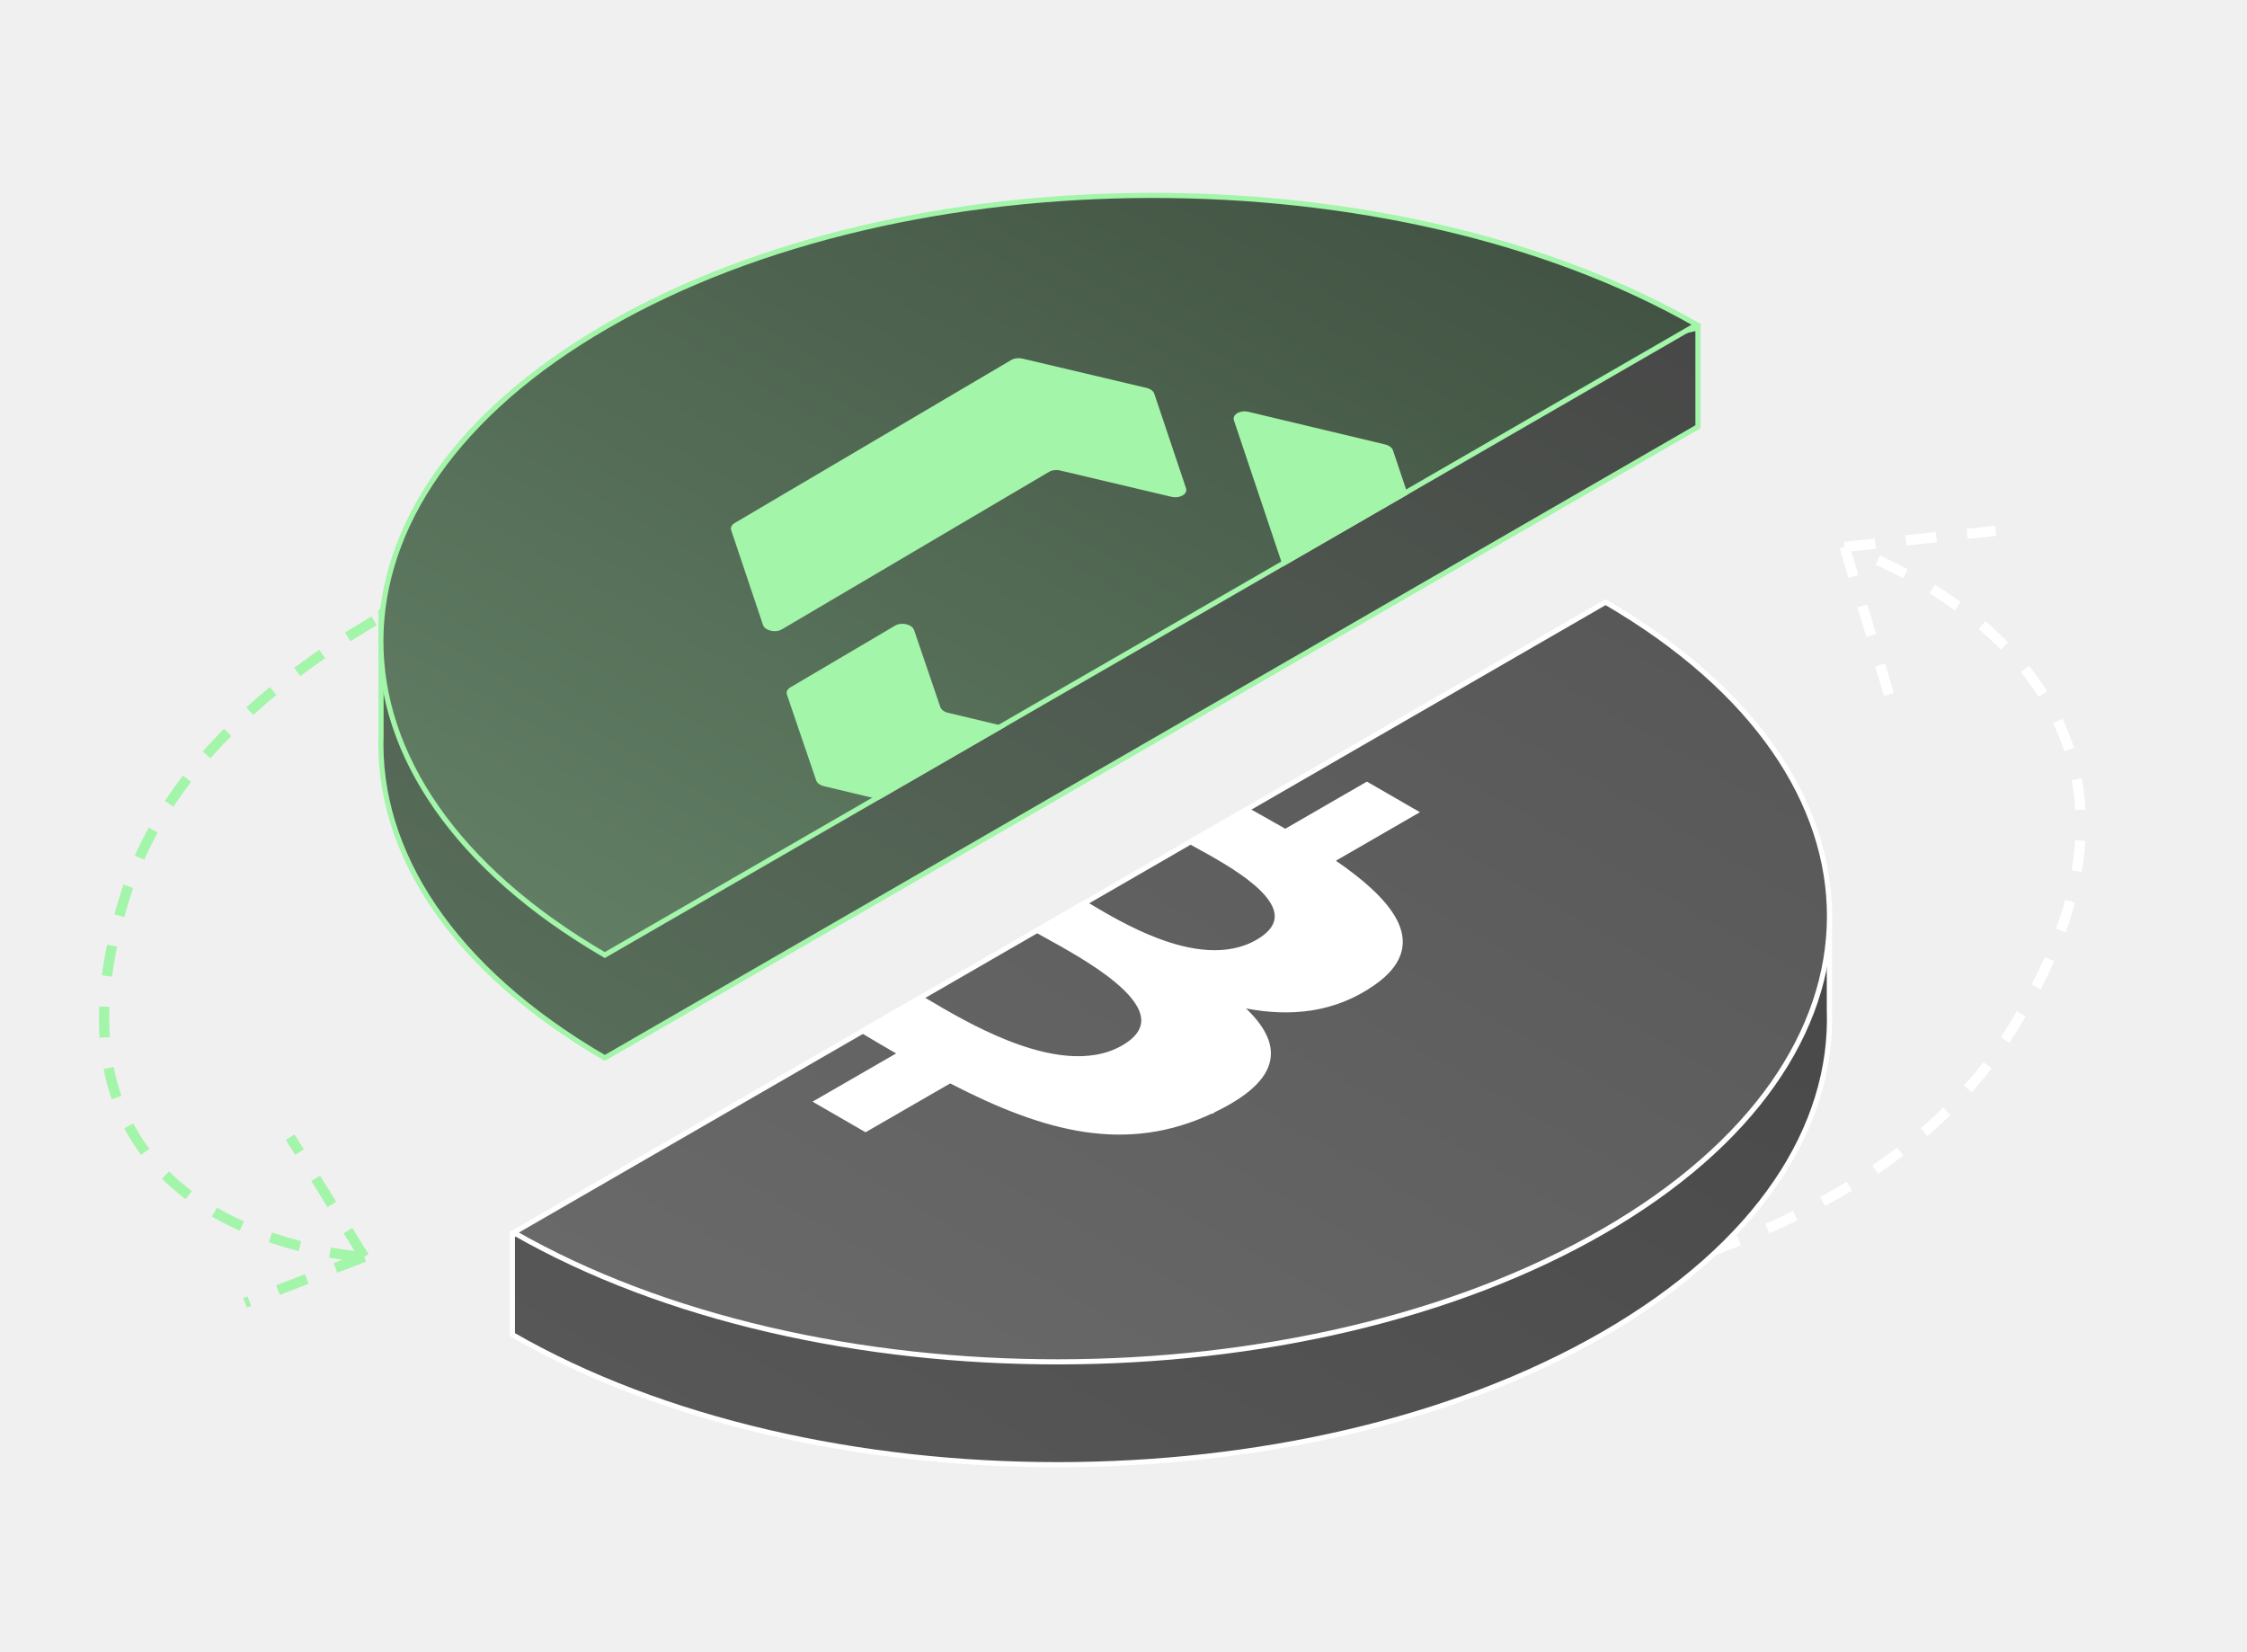
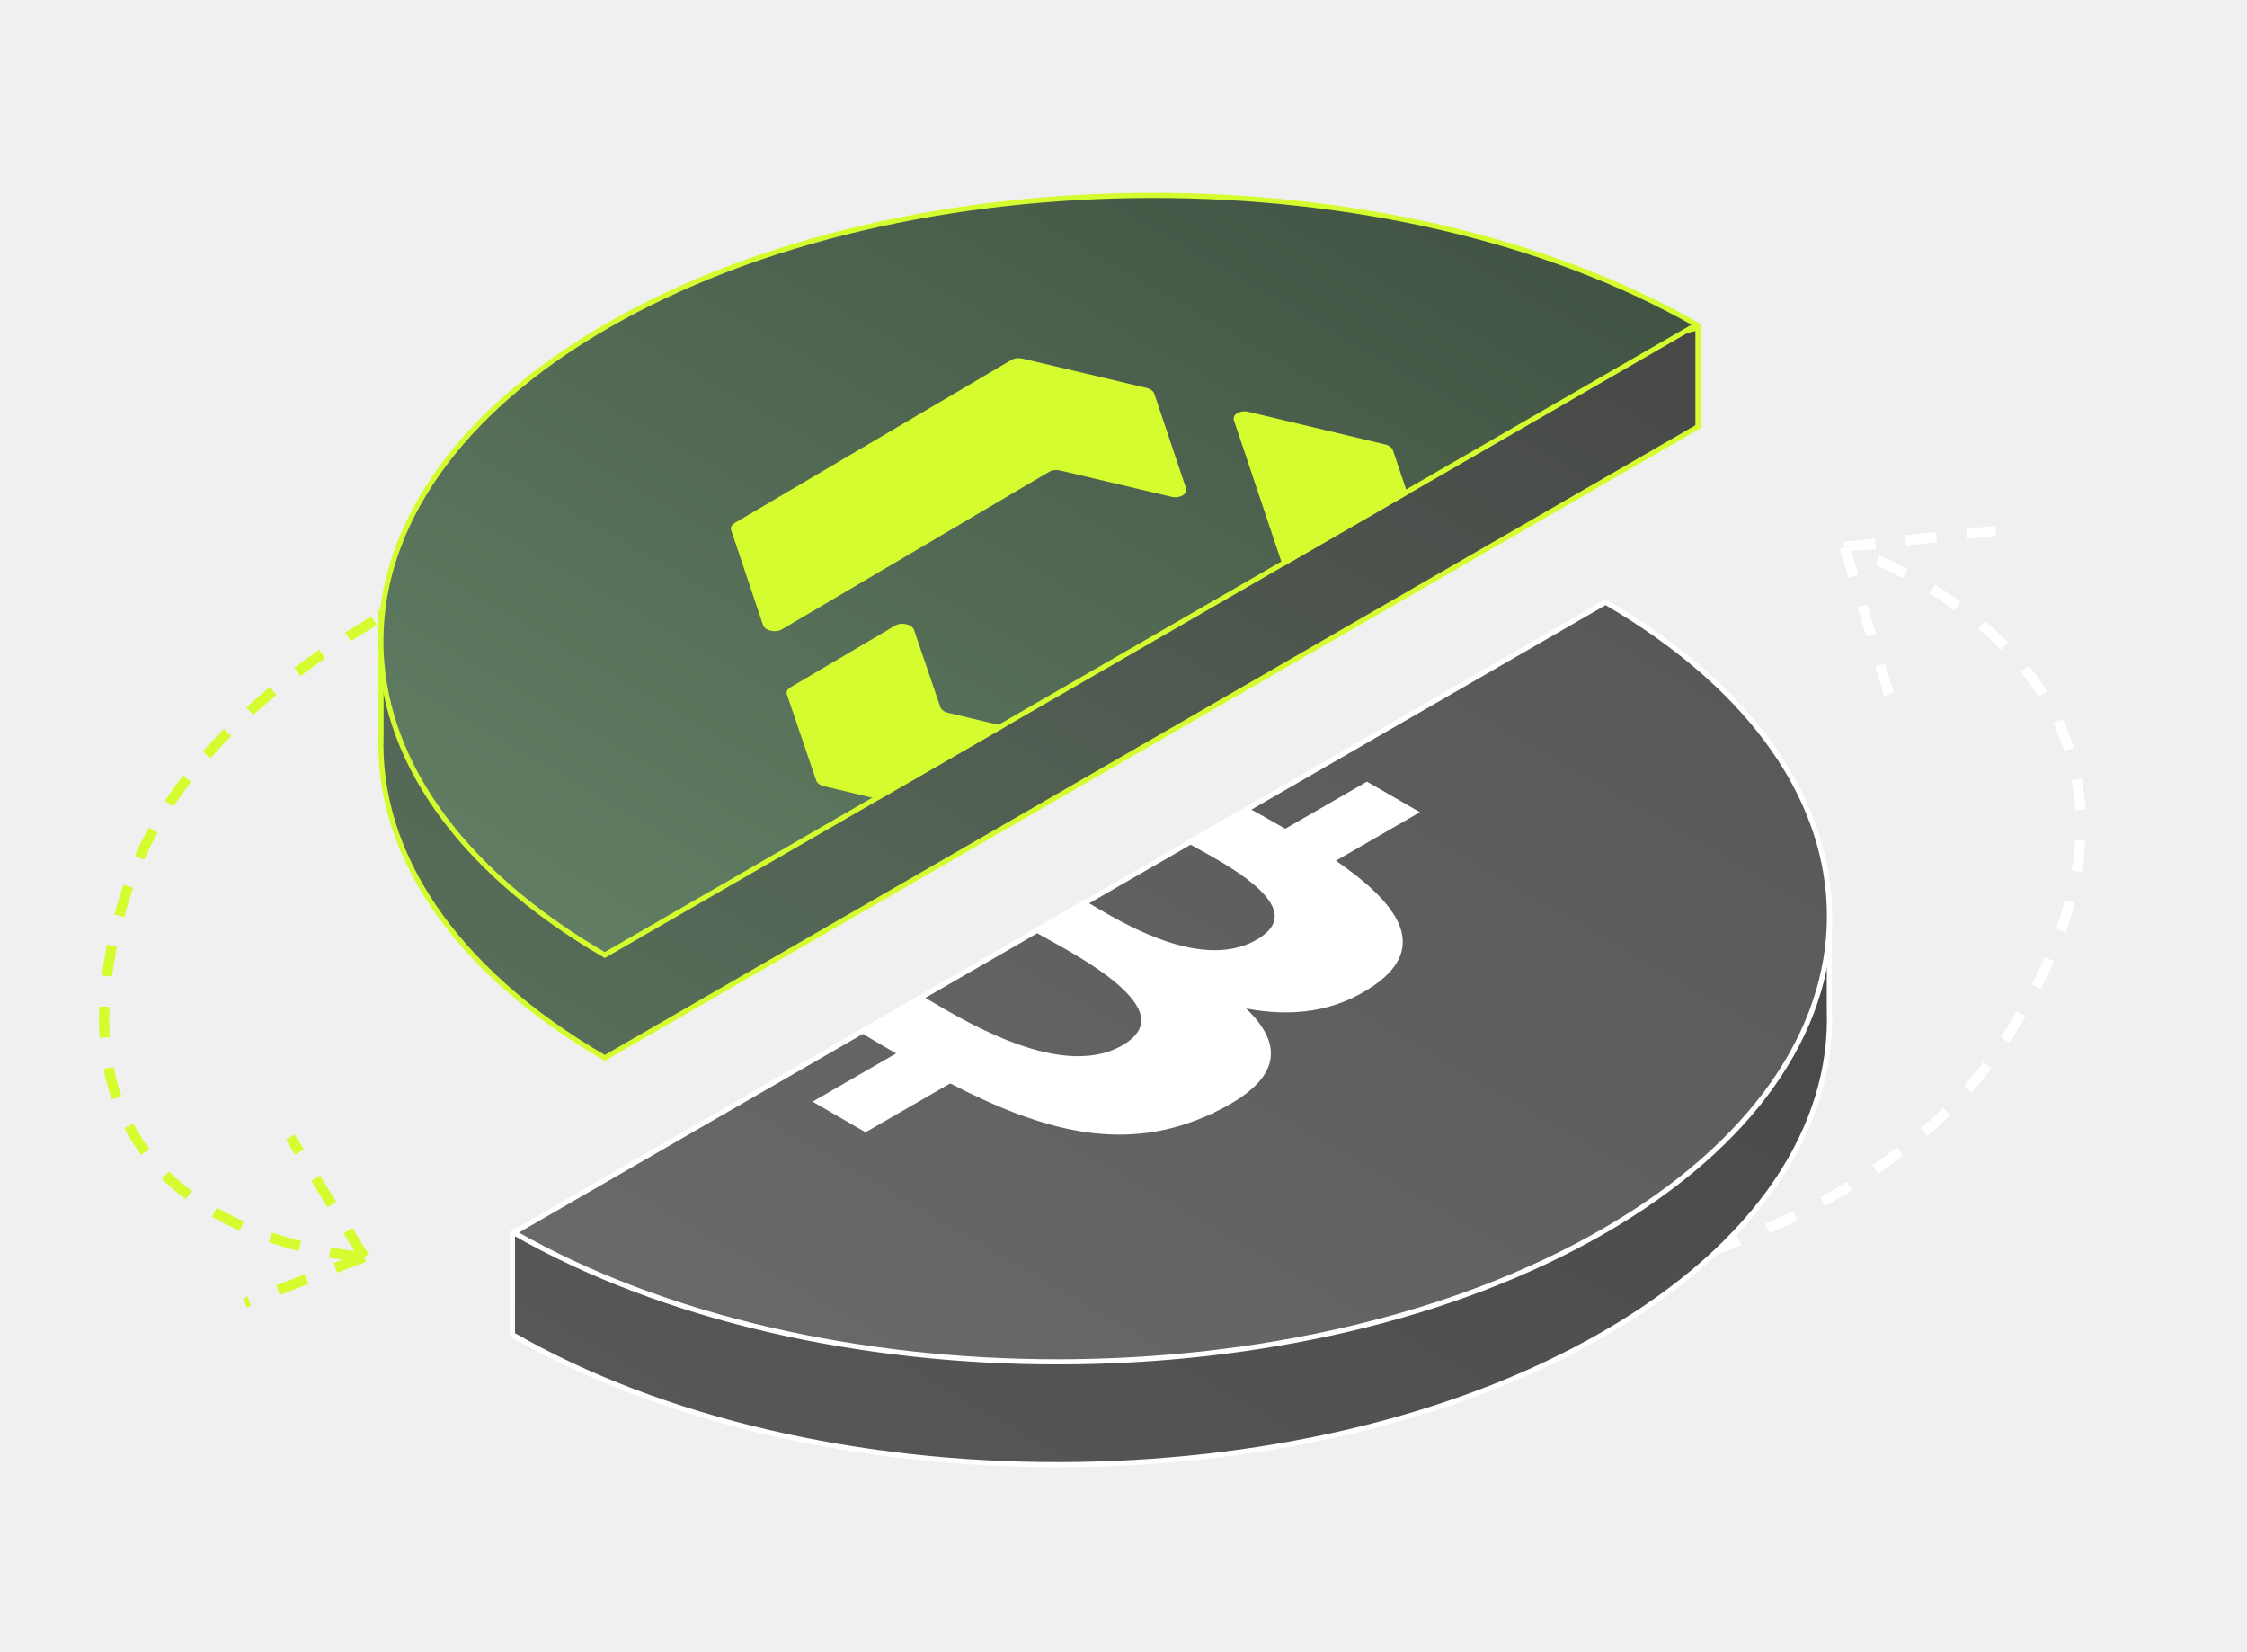
<svg xmlns="http://www.w3.org/2000/svg" width="219" height="161" viewBox="0 0 219 161" fill="none">
-   <path d="M58.34 50.772C58.34 50.772 20.618 61.71 12.411 86.661C1.151 120.896 35.496 122.495 35.496 122.495M35.496 122.495L28.288 110.833M35.496 122.495L23.885 126.978" stroke="#A3F5AA" stroke-dasharray="3 3" />
-   <path d="M58.944 103.107C43.995 94.407 36.725 82.965 37.137 71.599L37.137 71.599L37.137 71.595L37.137 59.615L59.178 41.781C84.087 27.41 122.101 25.222 151 35.217L151.13 35.262L151.271 35.229L165.489 31.954L165.489 41.593L58.944 103.107Z" fill="url(#paint0_linear_23541_2039)" stroke="#A3F5AA" stroke-width="0.5" />
-   <path d="M59.16 31.768C88.475 14.844 135.958 14.802 165.362 31.644L58.944 93.084C29.774 76.108 29.846 48.693 59.16 31.768Z" fill="url(#paint1_linear_23541_2039)" stroke="#A3F5AA" stroke-width="0.5" />
+   <path d="M58.34 50.772C58.34 50.772 20.618 61.71 12.411 86.661C1.151 120.896 35.496 122.495 35.496 122.495M35.496 122.495L28.288 110.833M35.496 122.495L23.885 126.978" stroke="#d5fc2e" stroke-dasharray="3 3" />
+   <path d="M58.944 103.107C43.995 94.407 36.725 82.965 37.137 71.599L37.137 71.599L37.137 71.595L37.137 59.615L59.178 41.781C84.087 27.41 122.101 25.222 151 35.217L151.13 35.262L151.271 35.229L165.489 31.954L165.489 41.593L58.944 103.107Z" fill="url(#paint0_linear_23541_2039)" stroke="#d5fc2e" stroke-width="0.5" />
+   <path d="M59.16 31.768C88.475 14.844 135.958 14.802 165.362 31.644L58.944 93.084C29.774 76.108 29.846 48.693 59.16 31.768Z" fill="url(#paint1_linear_23541_2039)" stroke="#d5fc2e" stroke-width="0.5" />
  <mask id="mask0_23541_2039" style="mask-type:alpha" maskUnits="userSpaceOnUse" x="36" y="18" width="130" height="76">
-     <path d="M59.16 31.768C88.475 14.844 135.958 14.802 165.362 31.644L58.944 93.084C29.774 76.108 29.846 48.693 59.16 31.768Z" fill="white" stroke="#A3F5AA" stroke-width="0.5" />
+     <path d="M59.16 31.768C88.475 14.844 135.958 14.802 165.362 31.644L58.944 93.084C29.774 76.108 29.846 48.693 59.16 31.768Z" fill="white" stroke="#d5fc2e" stroke-width="0.5" />
  </mask>
  <g mask="url(#mask0_23541_2039)">
-     <path d="M121.68 40.137L135.007 43.319C135.386 43.41 135.676 43.629 135.764 43.891L143.916 68.178C144.004 68.441 143.879 68.708 143.59 68.881L134.345 74.371C134.051 74.544 133.636 74.596 133.254 74.503L119.946 71.325C119.127 71.131 118.888 70.422 119.514 70.05L127.811 65.123C128.102 64.951 128.225 64.682 128.137 64.42L120.263 40.973C120.073 40.405 120.859 39.941 121.68 40.137Z" fill="#A3F5AA" />
-     <path d="M74.36 60.897L71.268 51.685C71.177 51.42 71.303 51.153 71.597 50.98L98.565 35.082C98.856 34.91 99.269 34.86 99.651 34.949L111.745 37.807C112.129 37.898 112.419 38.117 112.504 38.38L115.592 47.583C115.78 48.15 114.999 48.613 114.177 48.42L103.329 45.857C102.949 45.766 102.536 45.816 102.243 45.989L76.203 61.34C75.573 61.712 74.548 61.467 74.357 60.899L74.36 60.897Z" fill="#A3F5AA" />
-     <path d="M126.737 78.849L116.507 84.879C116.213 85.052 115.8 85.103 115.419 85.01L80.298 76.622C79.919 76.531 79.631 76.314 79.543 76.051L76.697 67.703C76.607 67.439 76.732 67.169 77.026 66.996L87.244 60.972C87.873 60.601 88.895 60.845 89.09 61.41L91.643 68.9C91.731 69.163 92.021 69.379 92.398 69.471L126.309 77.569C127.13 77.765 127.368 78.474 126.737 78.845L126.737 78.849Z" fill="#A3F5AA" />
+     <path d="M121.68 40.137L135.007 43.319C135.386 43.41 135.676 43.629 135.764 43.891L143.916 68.178C144.004 68.441 143.879 68.708 143.59 68.881L134.345 74.371C134.051 74.544 133.636 74.596 133.254 74.503L119.946 71.325C119.127 71.131 118.888 70.422 119.514 70.05L127.811 65.123C128.102 64.951 128.225 64.682 128.137 64.42L120.263 40.973C120.073 40.405 120.859 39.941 121.68 40.137Z" fill="#d5fc2e" />
+     <path d="M74.36 60.897L71.268 51.685C71.177 51.42 71.303 51.153 71.597 50.98L98.565 35.082C98.856 34.91 99.269 34.86 99.651 34.949L111.745 37.807C112.129 37.898 112.419 38.117 112.504 38.38L115.592 47.583C115.78 48.15 114.999 48.613 114.177 48.42L103.329 45.857C102.949 45.766 102.536 45.816 102.243 45.989L76.203 61.34C75.573 61.712 74.548 61.467 74.357 60.899L74.36 60.897Z" fill="#d5fc2e" />
+     <path d="M126.737 78.849L116.507 84.879C116.213 85.052 115.8 85.103 115.419 85.01L80.298 76.622C79.919 76.531 79.631 76.314 79.543 76.051L76.697 67.703C76.607 67.439 76.732 67.169 77.026 66.996L87.244 60.972C87.873 60.601 88.895 60.845 89.09 61.41L91.643 68.9C91.731 69.163 92.021 69.379 92.398 69.471L126.309 77.569C127.13 77.765 127.368 78.474 126.737 78.845L126.737 78.849Z" fill="#d5fc2e" />
  </g>
  <path d="M131.45 128.692C131.45 128.692 178.166 127.738 195.279 101.593C218.76 65.72 179.785 53.307 179.785 53.307M179.785 53.307L184.477 68.927M179.785 53.307L194.508 51.73" stroke="white" stroke-dasharray="3 3" />
  <path d="M49.941 120.389L156.416 68.728L178.294 88.488L178.294 98.402L178.294 98.402L178.294 98.406C178.702 109.823 171.361 121.316 156.27 130.028C126.913 146.977 79.335 146.995 49.941 130.08L49.941 120.389Z" fill="url(#paint2_linear_23541_2039)" stroke="white" stroke-width="0.5" />
  <path d="M156.27 120.005C126.955 136.93 79.472 136.971 50.068 120.13L156.486 58.69C185.656 75.666 185.584 103.08 156.27 120.005Z" fill="url(#paint3_linear_23541_2039)" stroke="white" stroke-width="0.5" />
  <mask id="mask1_23541_2039" style="mask-type:alpha" maskUnits="userSpaceOnUse" x="49" y="58" width="130" height="75">
    <path d="M156.27 120.005C126.955 136.93 79.472 136.971 50.068 120.13L156.486 58.69C185.656 75.666 185.584 103.08 156.27 120.005Z" fill="white" stroke="black" stroke-width="0.5" />
  </mask>
  <g mask="url(#mask1_23541_2039)">
    <path d="M121.446 98.032L120.641 97.876L121.089 98.293C122.931 100.008 123.884 101.682 123.551 103.321C123.22 104.957 121.601 106.593 118.179 108.226L118.374 108.362L118.179 108.226C113.947 110.245 109.87 110.692 105.739 110.076C101.581 109.454 97.338 107.75 92.82 105.419L92.605 105.307L92.4 105.425L84.361 110.064L79.696 107.371L87.623 102.796L87.84 102.671L87.622 102.546C86.302 101.785 84.963 100.998 83.591 100.174L83.375 100.044L83.154 100.172L75.192 104.77L70.534 102.08L78.58 97.429L78.795 97.305L78.582 97.18C78.177 96.942 77.769 96.702 77.359 96.46C76.574 95.998 75.779 95.529 74.968 95.06L74.968 95.06L68.592 91.378L75.035 88.74C75.135 88.8 75.271 88.881 75.433 88.977C75.781 89.183 76.246 89.457 76.711 89.73C77.175 90.002 77.64 90.273 77.989 90.471C78.163 90.57 78.31 90.652 78.415 90.708C78.466 90.735 78.512 90.759 78.548 90.776C78.559 90.781 78.581 90.791 78.606 90.8C79.372 91.229 80.151 91.363 80.854 91.333C81.555 91.304 82.141 91.114 82.528 90.946L82.545 90.939L82.561 90.93L95.641 83.377L95.641 83.377L104.952 78L104.973 77.988L104.989 77.974C105.42 77.607 105.781 77.131 105.746 76.579C105.712 76.032 105.289 75.436 104.248 74.825C104.233 74.81 104.217 74.797 104.208 74.791C104.179 74.769 104.137 74.741 104.09 74.711C103.993 74.65 103.851 74.564 103.679 74.464C103.336 74.262 102.867 73.994 102.396 73.727C101.924 73.46 101.449 73.193 101.091 72.993C100.944 72.91 100.816 72.839 100.718 72.784L105.593 69.968L112.189 73.779L112.165 73.793L112.381 73.918C113.442 74.531 114.549 75.146 115.675 75.77L115.891 75.89L116.103 75.768L124.06 71.175L128.72 73.866L120.927 78.366L120.706 78.494L120.931 78.619C122.319 79.389 123.71 80.163 125.049 80.936L125.265 81.061L125.482 80.936L133.226 76.466L137.891 79.159L129.934 83.755L129.736 83.869L129.917 83.993C132.915 86.049 135.193 88.092 136.073 90.074C136.947 92.043 136.445 93.957 133.855 95.779L133.855 95.779C131.947 97.126 129.918 97.894 127.843 98.224C125.767 98.555 123.615 98.453 121.446 98.032ZM115.632 81.814L115.416 81.689L115.199 81.814L105.265 87.549L105.049 87.674L105.265 87.799C105.5 87.935 105.775 88.099 106.083 88.283C107.638 89.21 110.062 90.656 112.726 91.669C114.323 92.277 116.037 92.742 117.729 92.84C119.437 92.94 121.108 92.665 122.581 91.814L122.581 91.814C124.112 90.93 124.622 89.949 124.461 88.954C124.302 87.969 123.489 86.982 122.421 86.068C120.716 84.608 118.302 83.285 116.68 82.396C116.273 82.173 115.916 81.977 115.632 81.814ZM89.294 96.767L89.078 96.892L89.294 97.018C89.576 97.18 89.903 97.374 90.27 97.592C92.141 98.703 95.054 100.431 98.204 101.669C100.09 102.41 102.09 102.987 104.03 103.147C105.987 103.308 107.879 103.042 109.499 102.106C111.182 101.134 111.679 100.024 111.413 98.885C111.149 97.756 110.138 96.605 108.838 95.526C106.756 93.799 103.87 92.209 101.928 91.139C101.446 90.874 101.022 90.64 100.683 90.445L100.467 90.32L100.25 90.445L89.294 96.767Z" fill="white" stroke="white" stroke-width="0.5" />
  </g>
  <defs>
    <linearGradient id="paint0_linear_23541_2039" x1="32.231" y1="87.935" x2="89.975" y2="-12.081" gradientUnits="userSpaceOnUse">
      <stop stop-color="#576D59" />
      <stop offset="1" stop-color="#474747" />
    </linearGradient>
    <linearGradient id="paint1_linear_23541_2039" x1="32.231" y1="77.911" x2="85.657" y2="-14.625" gradientUnits="userSpaceOnUse">
      <stop stop-color="#617E64" />
      <stop offset="1" stop-color="#425343" />
    </linearGradient>
    <linearGradient id="paint2_linear_23541_2039" x1="178.935" y1="81.424" x2="125.51" y2="173.96" gradientUnits="userSpaceOnUse">
      <stop stop-color="#474747" />
      <stop offset="1" stop-color="#575757" />
    </linearGradient>
    <linearGradient id="paint3_linear_23541_2039" x1="183.199" y1="73.862" x2="129.773" y2="166.398" gradientUnits="userSpaceOnUse">
      <stop stop-color="#585858" />
      <stop offset="1" stop-color="#696969" />
    </linearGradient>
  </defs>
</svg>
